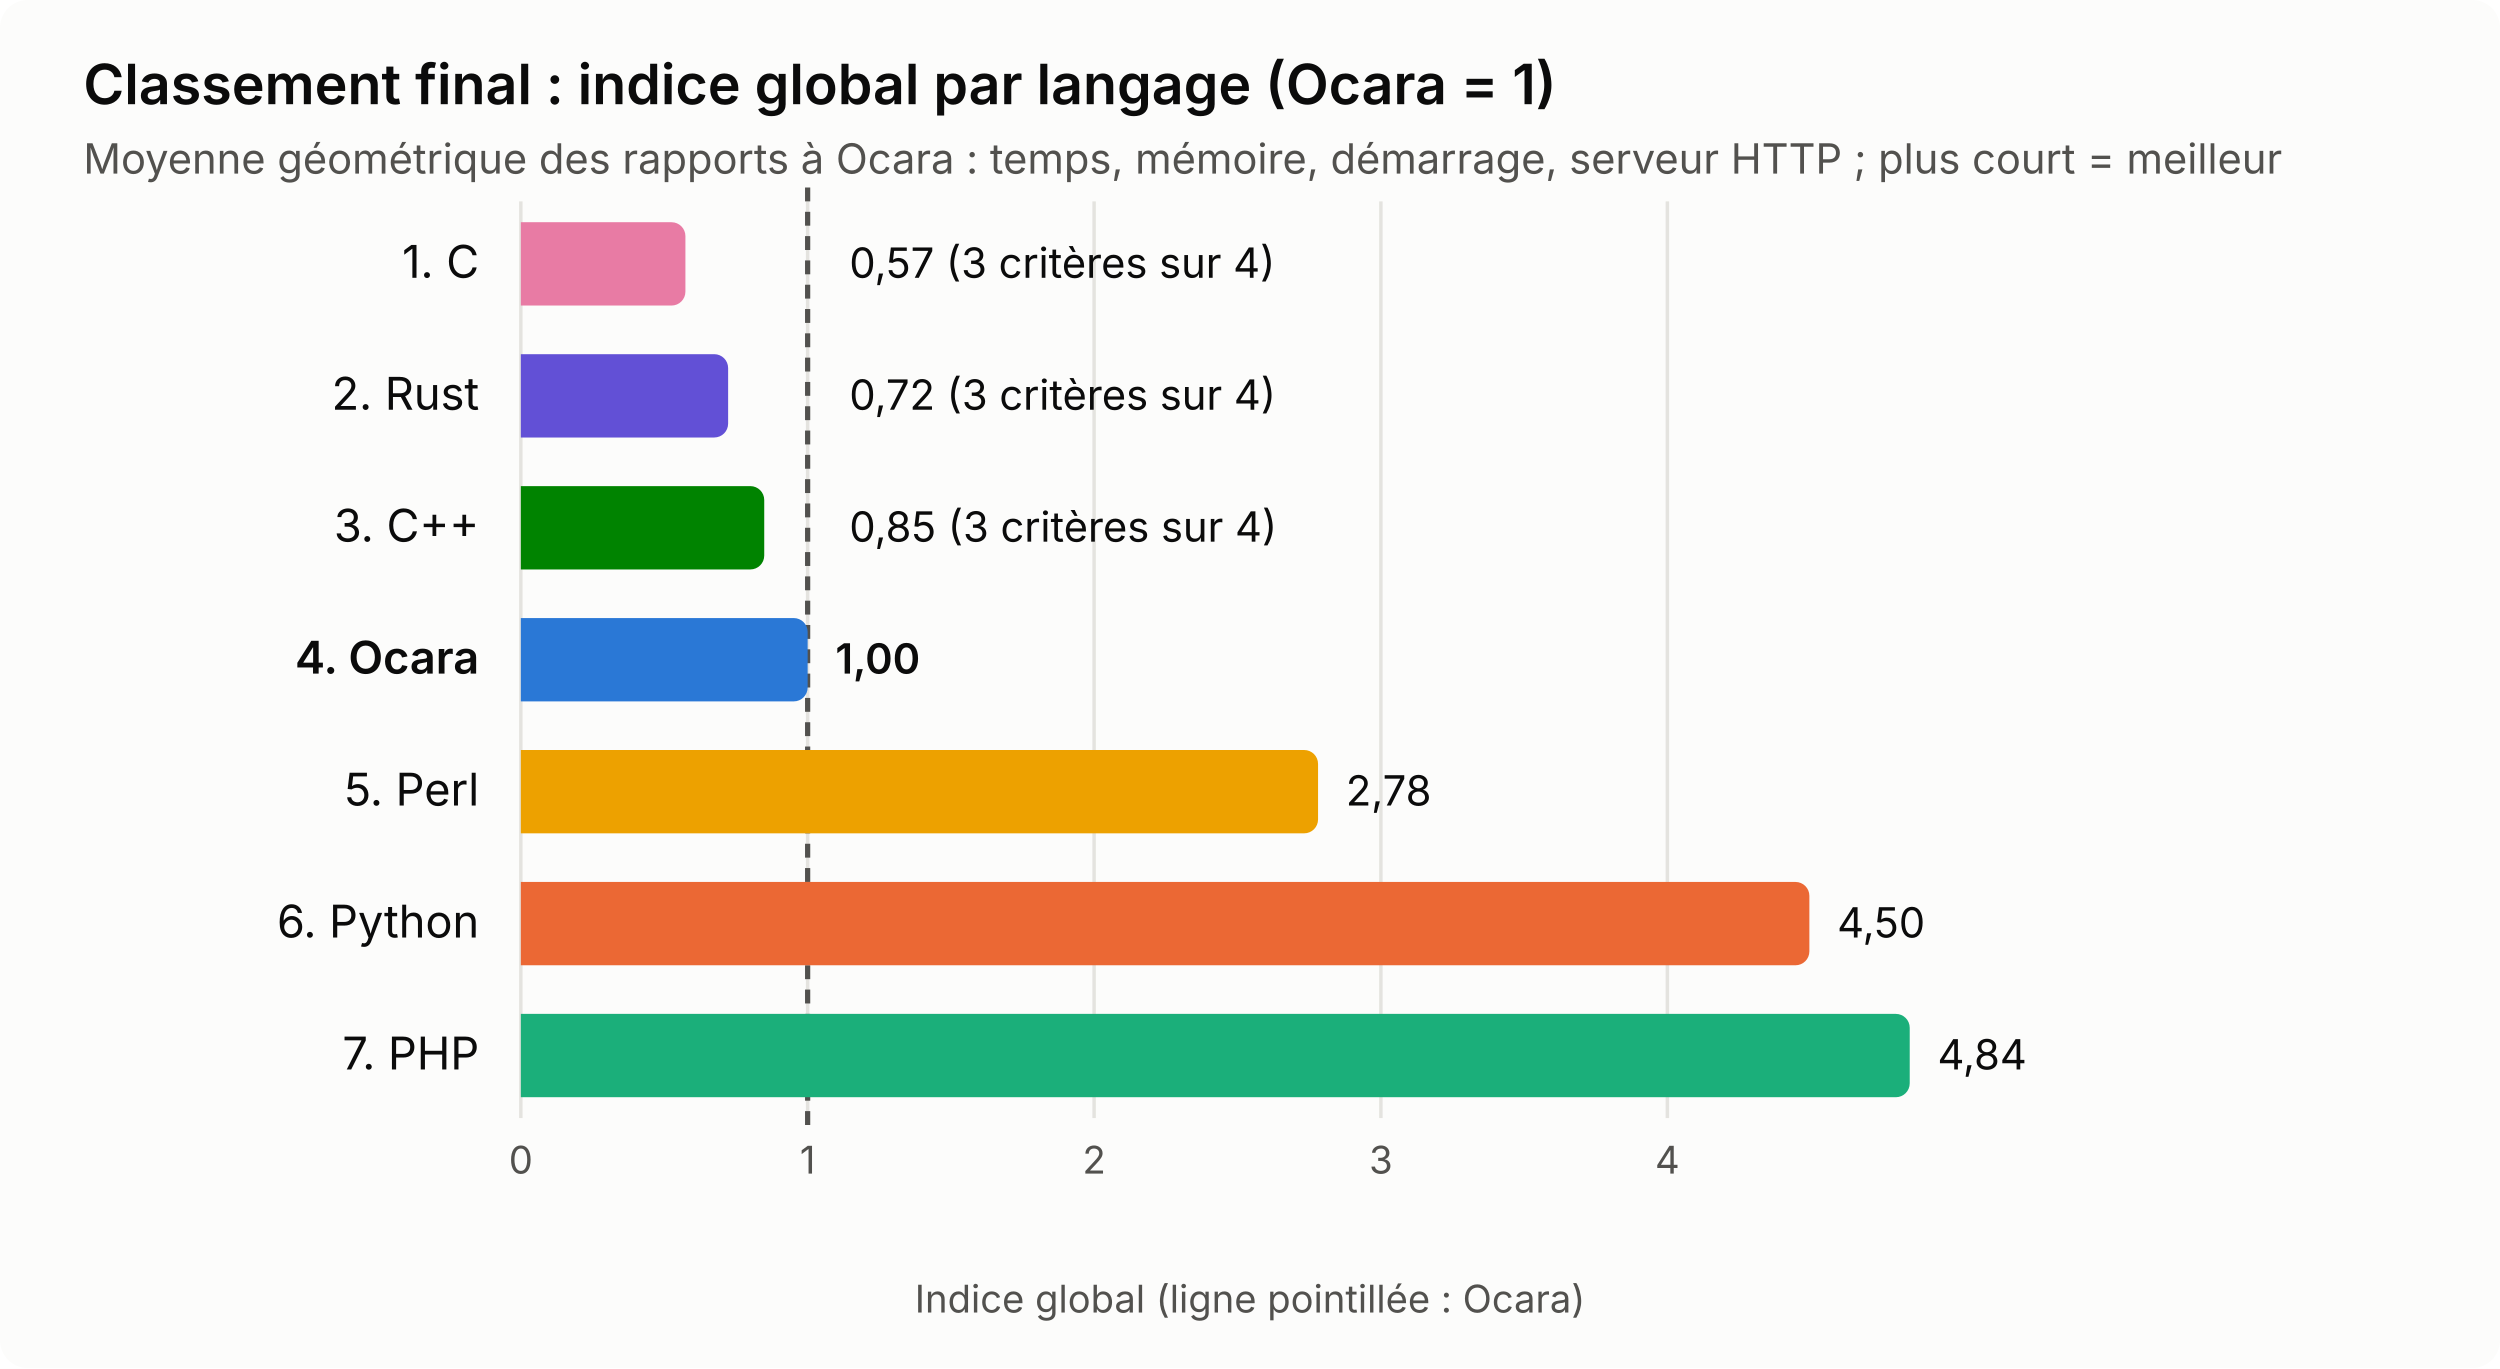
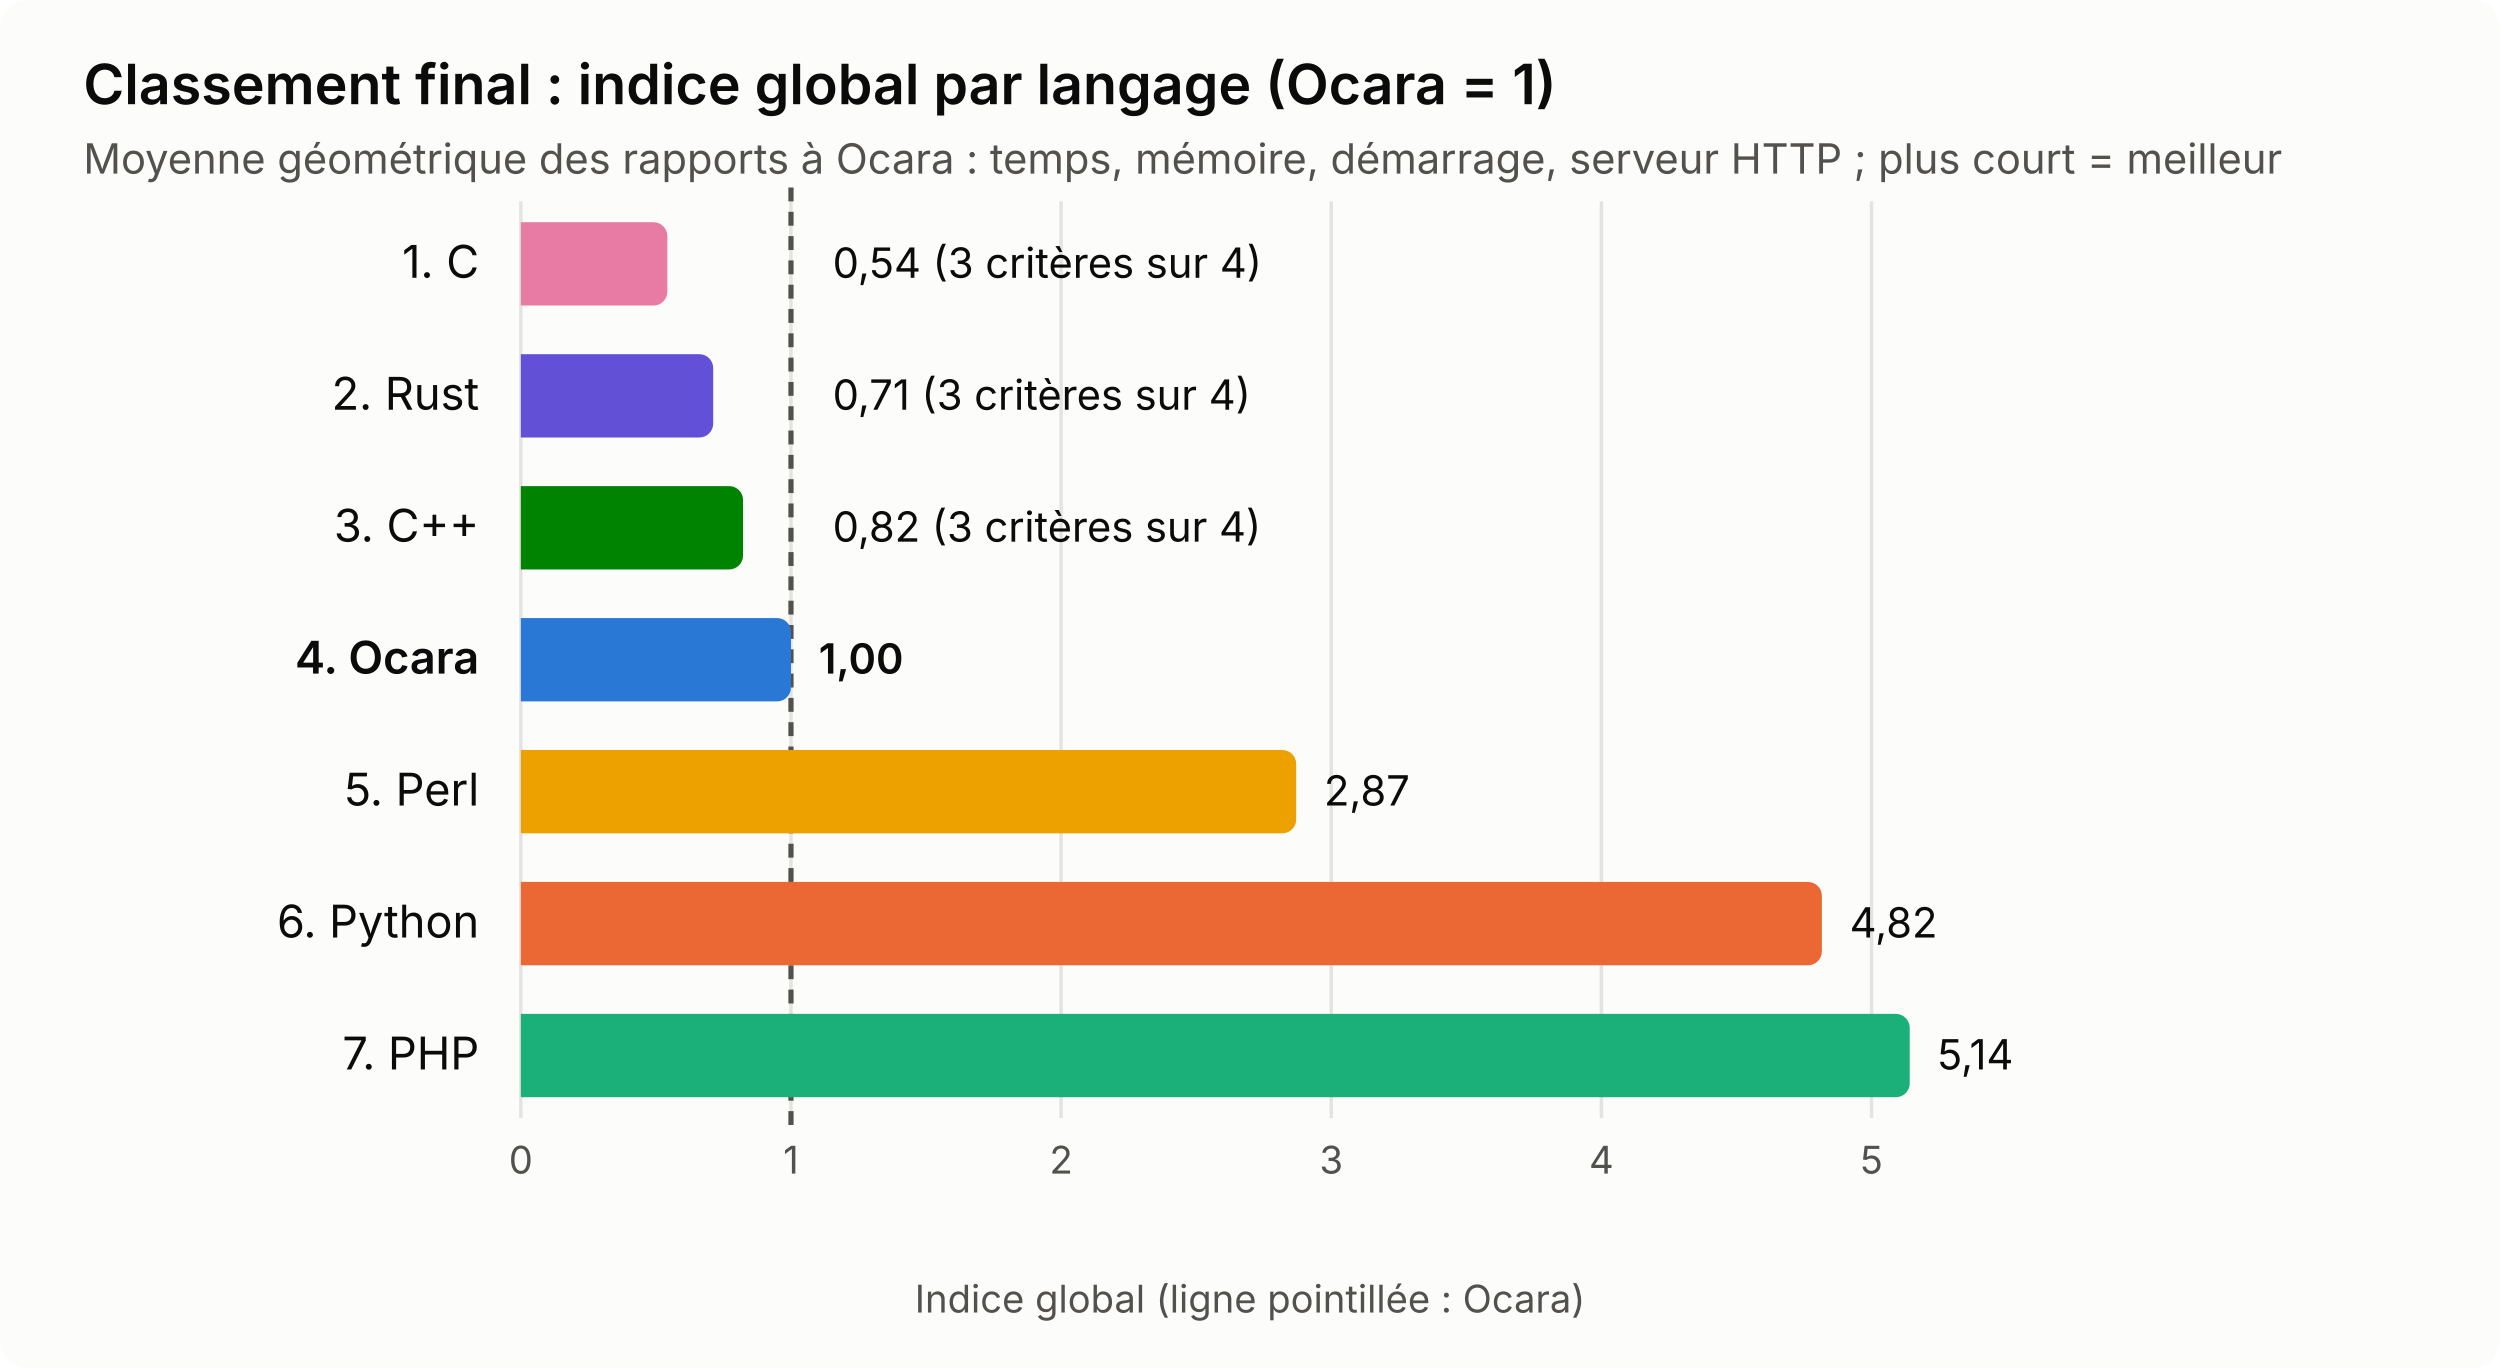
<svg xmlns="http://www.w3.org/2000/svg" viewBox="0 0 720 394" width="720" height="394" role="img" aria-labelledby="t d">
  <style>svg { font-family: system-ui, -apple-system, 'Segoe UI', sans-serif; } .surface { fill: #fcfcfb; } .ink { fill: #0b0b0b; } .ink2 { fill: #52514e; } .grid { stroke: #e4e3df; } .ref { stroke: #52514e; } .s0 { fill: #2a78d6; } .s1 { fill: #eb6834; } .s2 { fill: #1baf7a; } .s3 { fill: #eda100; } .s4 { fill: #e87ba4; } .s5 { fill: #008300; } .s6 { fill: #6250d6; } @media (prefers-color-scheme: dark) { .surface { fill: #1a1a19; } .ink { fill: #f0efec; } .ink2 { fill: #c3c2b7; } .grid { stroke: #3a3936; } .ref { stroke: #c3c2b7; } .s0 { fill: #3987e5; } .s1 { fill: #d95926; } .s2 { fill: #199e70; } .s3 { fill: #c98500; } .s4 { fill: #d55181; } .s5 { fill: #008300; } .s6 { fill: #9085e9; } }</style>
  <rect class="surface" width="720" height="394" rx="8" />
  <text class="ink" x="24" y="30" font-size="16" font-weight="600">Classement final : indice global par langage (Ocara = 1)</text>
  <text class="ink2" x="24" y="50" font-size="12">Moyenne géométrique des rapports à Ocara : temps, mémoire, démarrage, serveur HTTP ; plus court = meilleur</text>
  <line class="grid" x1="150.0" y1="58" x2="150.0" y2="322" stroke-width="1" />
  <text class="ink2" x="150.0" y="338" font-size="11" text-anchor="middle">0</text>
-   <line class="grid" x1="232.6" y1="58" x2="232.6" y2="322" stroke-width="1" />
-   <text class="ink2" x="232.6" y="338" font-size="11" text-anchor="middle">1</text>
-   <line class="grid" x1="315.1" y1="58" x2="315.1" y2="322" stroke-width="1" />
-   <text class="ink2" x="315.1" y="338" font-size="11" text-anchor="middle">2</text>
-   <line class="grid" x1="397.7" y1="58" x2="397.7" y2="322" stroke-width="1" />
-   <text class="ink2" x="397.7" y="338" font-size="11" text-anchor="middle">3</text>
-   <line class="grid" x1="480.2" y1="58" x2="480.2" y2="322" stroke-width="1" />
-   <text class="ink2" x="480.2" y="338" font-size="11" text-anchor="middle">4</text>
-   <line class="ref" x1="232.6" y1="54" x2="232.6" y2="326" stroke-width="1.5" stroke-dasharray="4 3" />
+   <line class="grid" x1="227.8" y1="58" x2="227.8" y2="322" stroke-width="1" />
+   <text class="ink2" x="227.8" y="338" font-size="11" text-anchor="middle">1</text>
+   <line class="grid" x1="305.6" y1="58" x2="305.6" y2="322" stroke-width="1" />
+   <text class="ink2" x="305.6" y="338" font-size="11" text-anchor="middle">2</text>
+   <line class="grid" x1="383.4" y1="58" x2="383.4" y2="322" stroke-width="1" />
+   <text class="ink2" x="383.4" y="338" font-size="11" text-anchor="middle">3</text>
+   <line class="grid" x1="461.2" y1="58" x2="461.2" y2="322" stroke-width="1" />
+   <text class="ink2" x="461.2" y="338" font-size="11" text-anchor="middle">4</text>
+   <line class="grid" x1="539.0" y1="58" x2="539.0" y2="322" stroke-width="1" />
+   <text class="ink2" x="539.0" y="338" font-size="11" text-anchor="middle">5</text>
+   <line class="ref" x1="227.8" y1="54" x2="227.8" y2="326" stroke-width="1.5" stroke-dasharray="4 3" />
  <text class="ink" x="138" y="80.0" font-size="13" text-anchor="end">1. C</text>
-   <path class="s4" d="M150,64 h43.4 a4,4 0 0 1 4,4 v16 a4,4 0 0 1 -4,4 h-43.4 z" />
-   <text class="ink" x="244.6" y="80.0" font-size="12">0,57 (3 critères sur 4)</text>
+   <path class="s4" d="M150,64 h38.2 a4,4 0 0 1 4,4 v16 a4,4 0 0 1 -4,4 h-38.2 z" />
+   <text class="ink" x="239.8" y="80.0" font-size="12">0,54 (3 critères sur 4)</text>
  <text class="ink" x="138" y="118.0" font-size="13" text-anchor="end">2. Rust</text>
-   <path class="s6" d="M150,102 h55.7 a4,4 0 0 1 4,4 v16 a4,4 0 0 1 -4,4 h-55.7 z" />
-   <text class="ink" x="244.6" y="118.0" font-size="12">0,72 (3 critères sur 4)</text>
+   <path class="s6" d="M150,102 h51.4 a4,4 0 0 1 4,4 v16 a4,4 0 0 1 -4,4 h-51.4 z" />
+   <text class="ink" x="239.8" y="118.0" font-size="12">0,71 (3 critères sur 4)</text>
  <text class="ink" x="138" y="156.0" font-size="13" text-anchor="end">3. C++</text>
-   <path class="s5" d="M150,140 h66.1 a4,4 0 0 1 4,4 v16 a4,4 0 0 1 -4,4 h-66.1 z" />
-   <text class="ink" x="244.6" y="156.0" font-size="12">0,85 (3 critères sur 4)</text>
+   <path class="s5" d="M150,140 h60.0 a4,4 0 0 1 4,4 v16 a4,4 0 0 1 -4,4 h-60.0 z" />
+   <text class="ink" x="239.8" y="156.0" font-size="12">0,82 (3 critères sur 4)</text>
  <text class="ink" x="138" y="194.0" font-size="13" text-anchor="end" font-weight="600">4. Ocara</text>
-   <path class="s0" d="M150,178 h78.6 a4,4 0 0 1 4,4 v16 a4,4 0 0 1 -4,4 h-78.6 z" />
-   <text class="ink" x="240.6" y="194.0" font-size="12" font-weight="600">1,00</text>
+   <path class="s0" d="M150,178 h73.8 a4,4 0 0 1 4,4 v16 a4,4 0 0 1 -4,4 h-73.8 z" />
+   <text class="ink" x="235.8" y="194.0" font-size="12" font-weight="600">1,00</text>
  <text class="ink" x="138" y="232.0" font-size="13" text-anchor="end">5. Perl</text>
-   <path class="s3" d="M150,216 h225.6 a4,4 0 0 1 4,4 v16 a4,4 0 0 1 -4,4 h-225.6 z" />
-   <text class="ink" x="387.6" y="232.0" font-size="12">2,78</text>
+   <path class="s3" d="M150,216 h219.3 a4,4 0 0 1 4,4 v16 a4,4 0 0 1 -4,4 h-219.3 z" />
+   <text class="ink" x="381.3" y="232.0" font-size="12">2,87</text>
  <text class="ink" x="138" y="270.0" font-size="13" text-anchor="end">6. Python</text>
-   <path class="s1" d="M150,254 h367.1 a4,4 0 0 1 4,4 v16 a4,4 0 0 1 -4,4 h-367.1 z" />
-   <text class="ink" x="529.1" y="270.0" font-size="12">4,50</text>
+   <path class="s1" d="M150,254 h370.7 a4,4 0 0 1 4,4 v16 a4,4 0 0 1 -4,4 h-370.7 z" />
+   <text class="ink" x="532.7" y="270.0" font-size="12">4,82</text>
  <text class="ink" x="138" y="308.0" font-size="13" text-anchor="end">7. PHP</text>
  <path class="s2" d="M150,292 h396.0 a4,4 0 0 1 4,4 v16 a4,4 0 0 1 -4,4 h-396.0 z" />
-   <text class="ink" x="558.0" y="308.0" font-size="12">4,84</text>
+   <text class="ink" x="558.0" y="308.0" font-size="12">5,14</text>
  <text class="ink2" x="360.0" y="378" font-size="11" text-anchor="middle">Indice global (ligne pointillée : Ocara)</text>
</svg>
